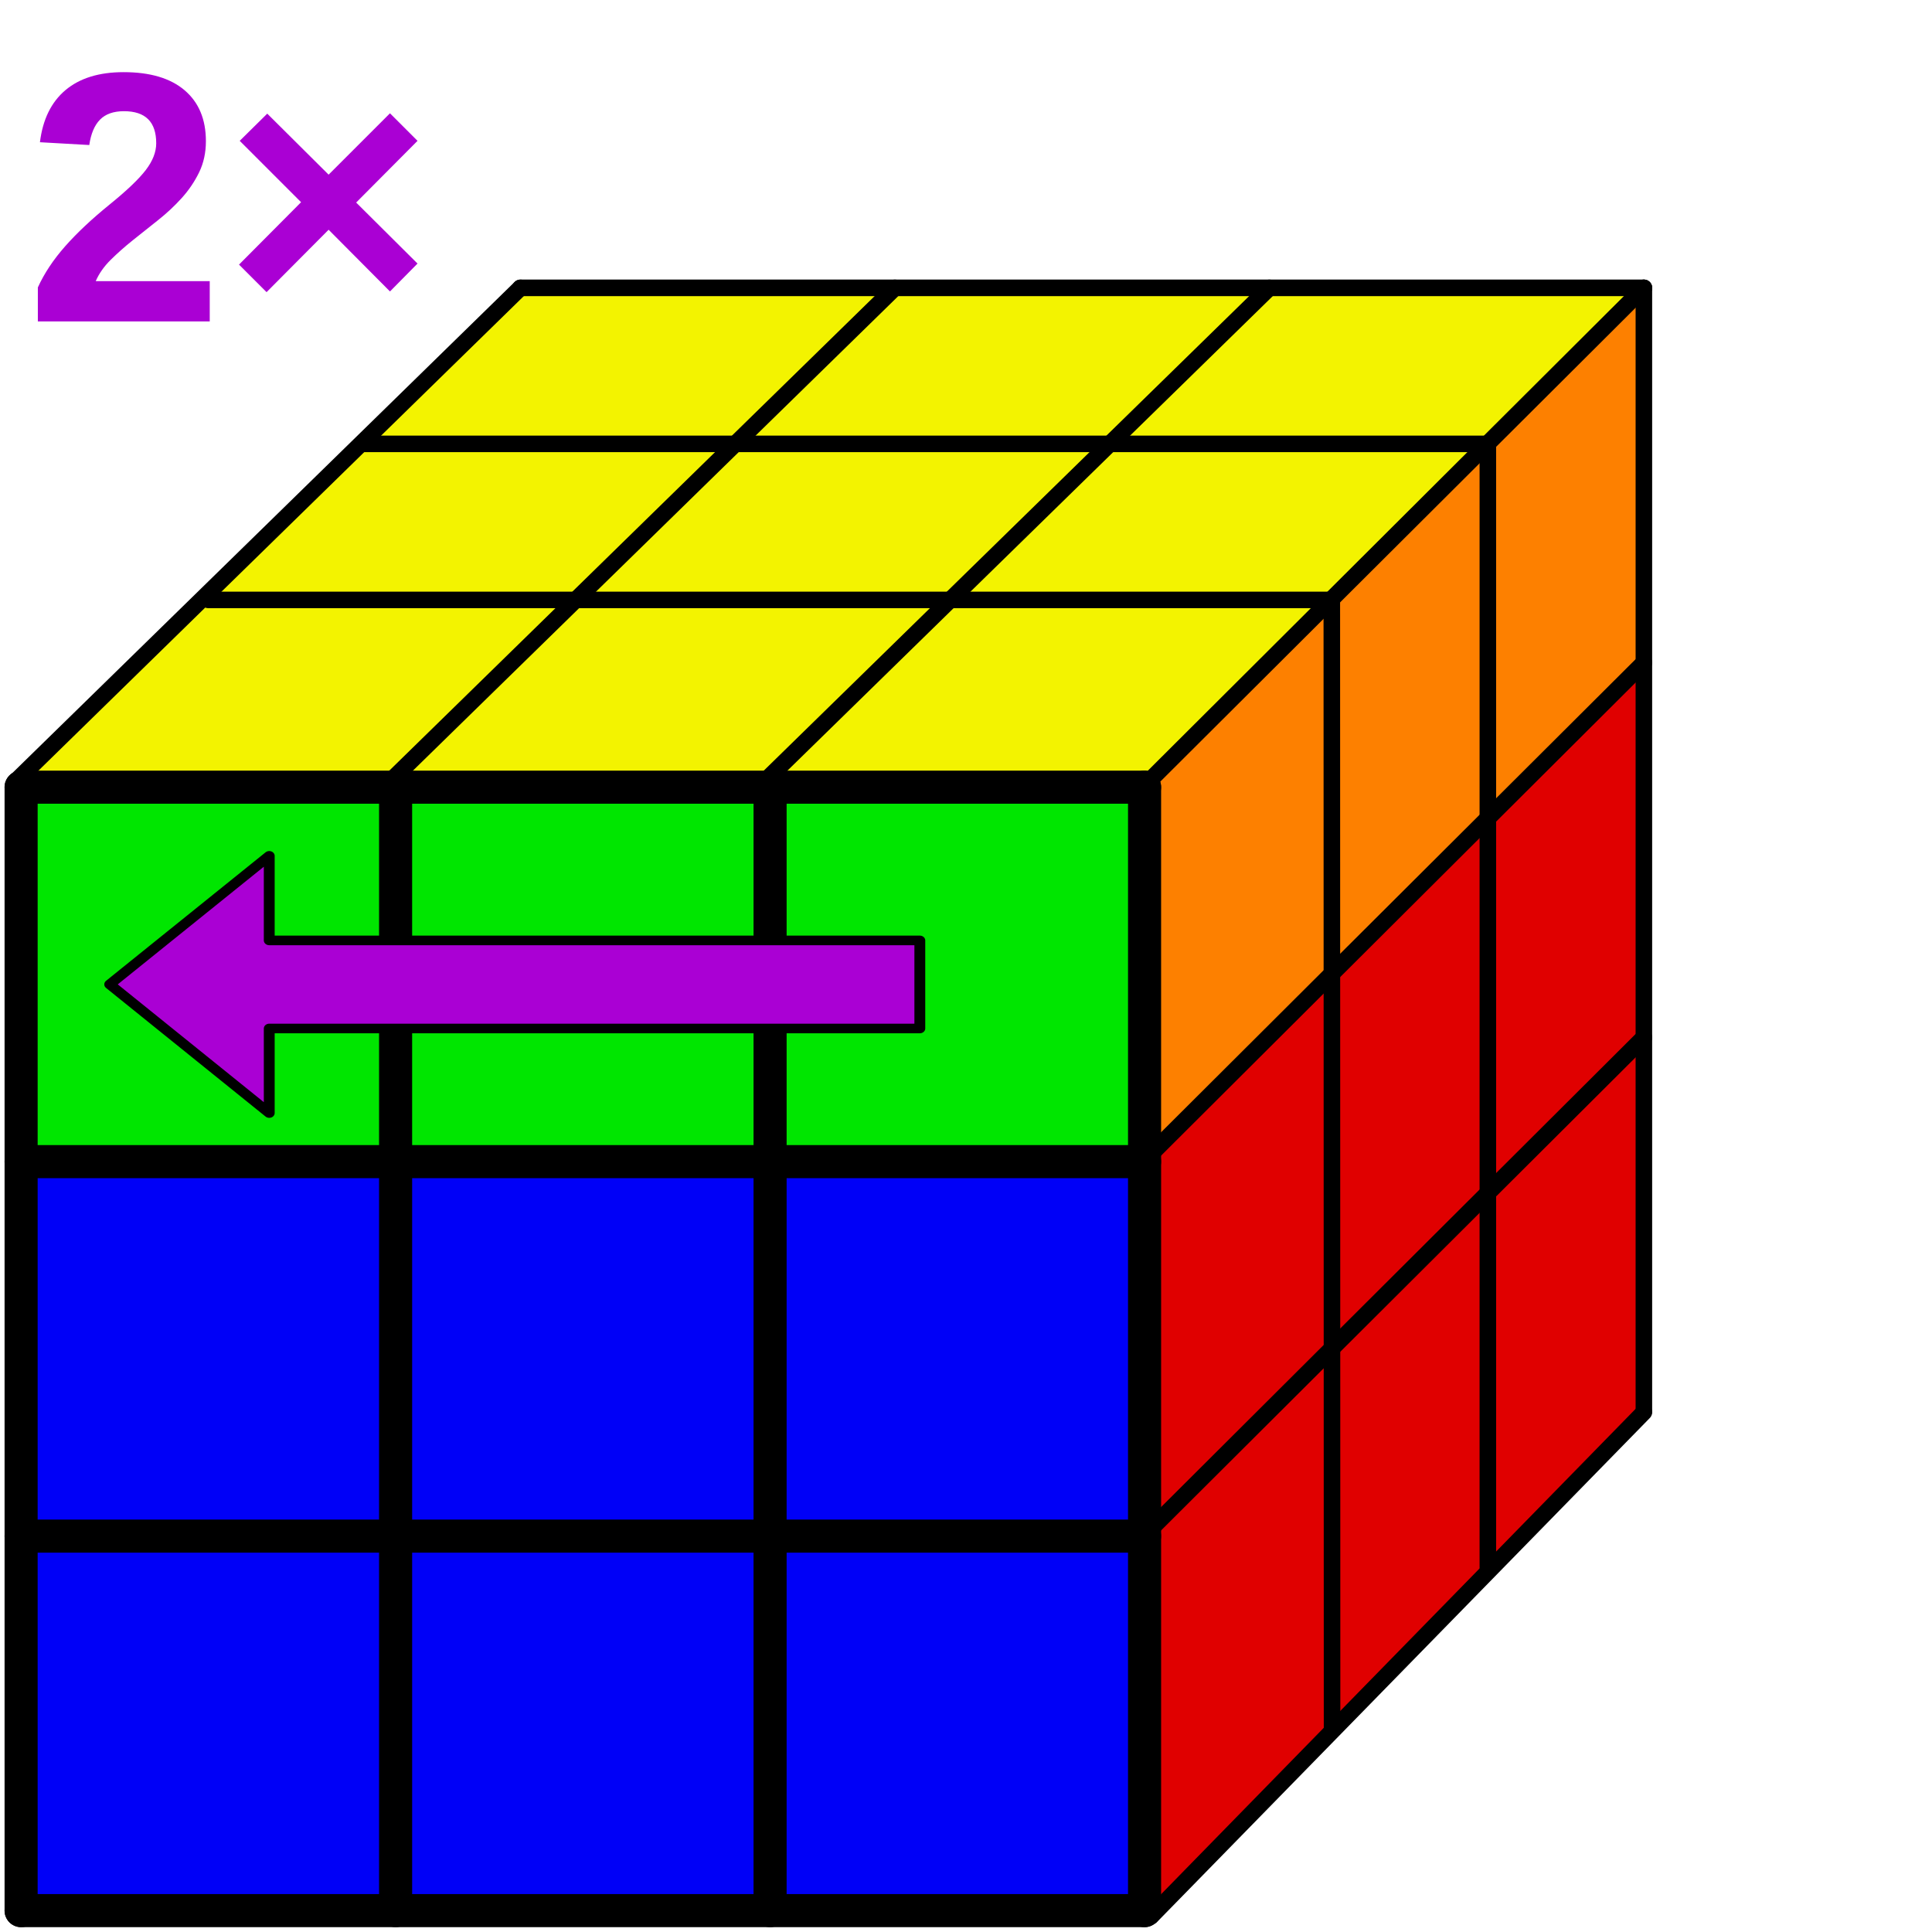
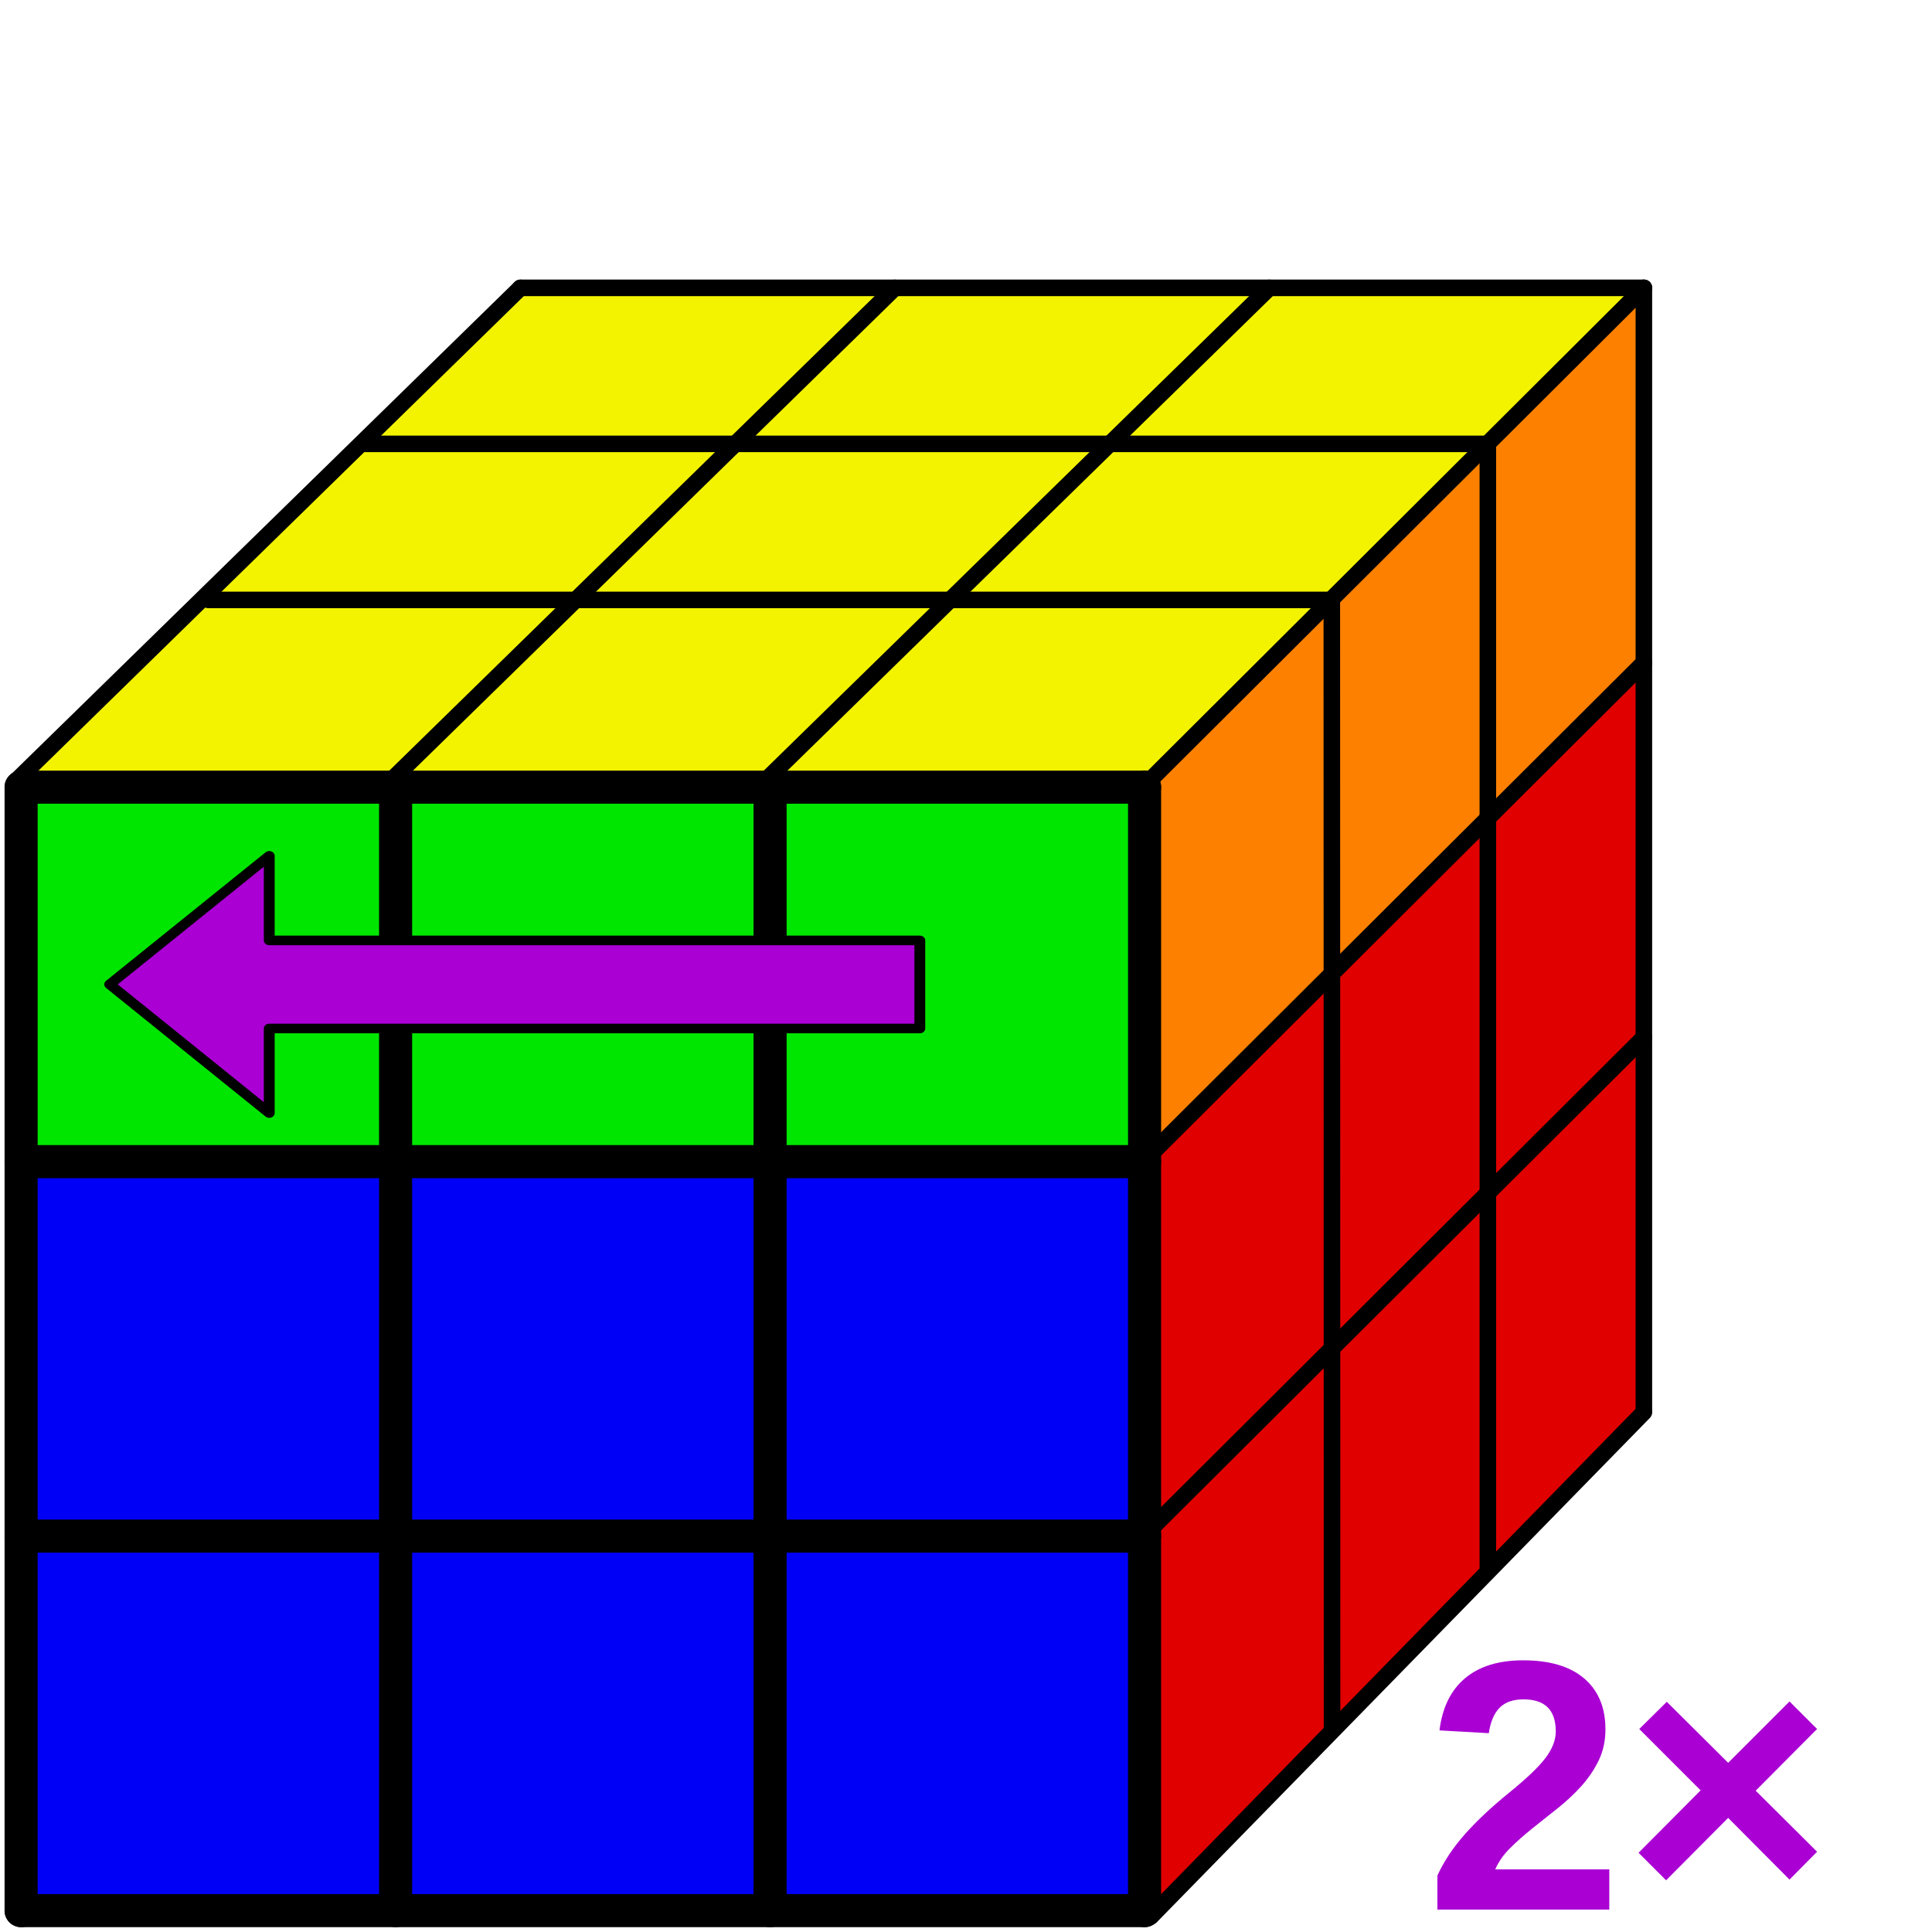
<svg xmlns="http://www.w3.org/2000/svg" width="42mm" height="42mm" fill-rule="evenodd" stroke-linejoin="round" stroke-width="28.222" preserveAspectRatio="xMidYMid" version="1.2" viewBox="0 0 6190.9 6190.9">
  <defs class="ClipPathGroup">
    <clipPath id="presentation_clip_path">
      <rect width="6e3" height="6e3" />
    </clipPath>
  </defs>
  <defs class="TextShapeIndex" />
  <defs class="EmbeddedBulletChars" />
  <g fill="#e00000" stroke-width="439.82">
    <path d="m5264.7 4530.5-485.95 471.9-2.247-1191.6 493.81-474.15z" />
    <path d="m4758.8 5048.1-474.71 474.15-10.112-1206.2 480.33-475.27z" />
    <path d="m4265.8 5552.9-561.23 551.68-5.618-1212.9 554.49-546.06z" />
    <path d="m4257.6 4327-560.1 557.3-8.989-1192.7 566.85-552.8z" />
    <path d="m4756.6 3827.8-476.96 477.52v-1193.8l473.59-461.79z" />
    <path d="m5271.1 3326.2-491.57 473.03-7.865-1189.3 498.31-473.03z" />
  </g>
  <g fill="#fd8000">
    <path d="m5272.1 2136.1-490.44 458.42-10.112-1171.4 481.45-470.78z" stroke-width="439.82" />
    <path d="m4762.9 2631.4-481.45 457.3-3.371-1178.1 478.08-470.78z" stroke-width="439.82" />
    <path d="m4267.1 3126.4-574.71 548.31-3.371-1180.4 565.72-550.55z" stroke-width="439.82" />
  </g>
  <g fill="#f3f300">
    <path d="m3697 2489.8-1220.3 7.945 576.8-572.03 1191.7 9.534z" stroke-width="439.82" />
    <g stroke-width="439.82">
      <path d="m2453.7 2500.4-1159.2-12.11 545.02-552.97 1194.9-6.356z" />
      <path d="m1262.7 2481.9-1177.4 1.589 552.97-559.32 1175.8 11.123z" />
      <path d="m3053.5 1922.6-1201.3-1.589 506.89-498.94 1174.3 14.301z" />
      <path d="m1852.2 1921-1196.5-15.89 491-481.46 1191.7 7.945z" />
      <path d="m4267.7 1922.4-1198.3-6.144 463.98-479.87 1234.3-13.983z" />
      <path d="m4767.7 1422.4-1210.5-0.318 494.17-503.71 1194.9 4.767z" />
      <path d="m3557.2 1422-1172.7-6.356 465.57-495.76 1201.3-1.589z" />
      <path d="m2359.1 1422-1191.4 0.318 500-500 1182.4-2.437z" />
    </g>
  </g>
  <g fill="#0000f7">
    <path d="m3649.3 6114.3-1172.7-7.945-3.178-1171.1 1180.2-1.924z" stroke-width="439.82" />
    <g stroke-width="439.82">
      <path d="m2449.6 6100-1164.7-4.767 1.589-1164.7 1166.3-1.589z" />
      <path d="m2452.8 4903.5-1167.9-3.178-1.589-1155.2 1164.7-11.123z" />
      <path d="m3643 4897.1-1156.8-1.589v-1160l1167.5-3.241z" />
    </g>
  </g>
  <g fill="#00e600" stroke-width="439.82">
    <path d="m3647.7 3697.5-1164.7 1.589v-1166.3l1170.6-1.381z" />
    <path d="m2462.4 3713.4-1183.8-1.589 1.589-1172.7 1187.5-16.737z" />
    <path d="m1260.3 3708.6-1178.1-13.483 5.681-1150.3 1179.8-22.472z" />
  </g>
  <path d="m1257.9 4897.1-1182.3-1.801 6.462-1158.2 1164.7 3.178z" fill="#0000f7" stroke-width="439.82" />
  <path d="m1248.4 6092.1h-1167.9l4.767-1153.6 1167.9-4.767z" fill="#0000f7" stroke-width="439.82" />
  <g transform="translate(0 -2023.7)">
    <g class="Master_Slide" />
  </g>
  <g class="SlideGroup" transform="translate(-32.348 222.36)">
    <g class="Slide" clip-path="url(#presentation_clip_path)">
      <g class="Page">
        <g class="Group">
          <g class="com.sun.star.drawing.LineShape">
            <g fill="none">
              <rect class="BoundingBox" x="47" y="2247" width="107" height="3707" />
              <path d="m100 5900v-3600" stroke="#000" stroke-linecap="round" stroke-linejoin="miter" stroke-width="106" />
            </g>
          </g>
          <g class="com.sun.star.drawing.LineShape">
            <g fill="none">
              <rect class="BoundingBox" x="47" y="5847" width="3707" height="107" />
              <path d="m100 5900h3600" stroke="#000" stroke-linecap="round" stroke-linejoin="miter" stroke-width="106" />
            </g>
          </g>
          <g class="com.sun.star.drawing.LineShape">
            <g fill="none">
              <rect class="BoundingBox" x="3647" y="2247" width="107" height="3707" />
              <path d="m3700 5900v-3600" stroke="#000" stroke-linecap="round" stroke-linejoin="miter" stroke-width="106" />
            </g>
          </g>
          <g class="com.sun.star.drawing.LineShape">
            <g fill="none">
              <rect class="BoundingBox" x="47" y="2247" width="3707" height="107" />
              <path d="m100 2300h3600" stroke="#000" stroke-linecap="round" stroke-linejoin="miter" stroke-width="106" />
            </g>
          </g>
          <g class="com.sun.star.drawing.LineShape">
            <g fill="none">
              <rect class="BoundingBox" x="1247" y="2247" width="107" height="3707" />
              <path d="m1300 5900v-3600" stroke="#000" stroke-linecap="round" stroke-linejoin="miter" stroke-width="106" />
            </g>
          </g>
          <g class="com.sun.star.drawing.LineShape">
            <g fill="none">
              <rect class="BoundingBox" x="2447" y="2247" width="107" height="3707" />
              <path d="m2500 5900v-3600" stroke="#000" stroke-linecap="round" stroke-linejoin="miter" stroke-width="106" />
            </g>
          </g>
          <g class="com.sun.star.drawing.LineShape">
            <g fill="none">
              <rect class="BoundingBox" x="47" y="3447" width="3707" height="107" />
              <path d="m100 3500h3600" stroke="#000" stroke-linecap="round" stroke-linejoin="miter" stroke-width="106" />
            </g>
          </g>
          <g class="com.sun.star.drawing.LineShape">
            <g fill="none">
              <rect class="BoundingBox" x="47" y="4647" width="3707" height="107" />
              <path d="m100 4700h3600" stroke="#000" stroke-linecap="round" stroke-linejoin="miter" stroke-width="106" />
            </g>
          </g>
          <g class="com.sun.star.drawing.LineShape">
            <g fill="none">
              <rect class="BoundingBox" x="673" y="1673" width="3655" height="55" />
              <path d="m700 1700h3600" stroke="#000" stroke-linecap="round" stroke-linejoin="miter" stroke-width="53" />
            </g>
          </g>
          <g class="com.sun.star.drawing.LineShape">
            <g fill="none">
              <rect class="BoundingBox" x="1173" y="1173" width="3655" height="55" />
              <path d="m1200 1200h3600" stroke="#000" stroke-linecap="round" stroke-linejoin="miter" stroke-width="53" />
            </g>
          </g>
          <g class="com.sun.star.drawing.LineShape">
            <g fill="none">
              <rect class="BoundingBox" x="1673" y="673" width="3655" height="55" />
              <path d="m1700 700h3600" stroke="#000" stroke-linecap="round" stroke-linejoin="miter" stroke-width="53" />
            </g>
          </g>
          <g class="com.sun.star.drawing.LineShape">
            <g fill="none">
              <rect class="BoundingBox" x="4273" y="1673" width="55" height="3655" />
              <path d="m4300.8 5320.7-0.794-3620.7" stroke="#000" stroke-linecap="round" stroke-linejoin="miter" stroke-width="53" />
            </g>
          </g>
          <g class="com.sun.star.drawing.LineShape">
            <g fill="none">
              <rect class="BoundingBox" x="4773" y="1173" width="55" height="3655" />
              <path d="m4800 4800v-3600" stroke="#000" stroke-linecap="round" stroke-linejoin="miter" stroke-width="53" />
            </g>
          </g>
          <g class="com.sun.star.drawing.LineShape">
            <g fill="none">
              <rect class="BoundingBox" x="5273" y="673" width="55" height="3655" />
              <path d="m5300 4300v-3600" stroke="#000" stroke-linecap="round" stroke-linejoin="miter" stroke-width="53" />
            </g>
          </g>
          <g class="com.sun.star.drawing.LineShape">
            <g fill="none">
              <rect class="BoundingBox" x="59" y="673" width="1669" height="1633" />
              <path d="m86 2278 1614-1578" stroke="#000" stroke-linecap="round" stroke-linejoin="miter" stroke-width="53" />
            </g>
          </g>
          <g class="com.sun.star.drawing.LineShape">
            <g fill="none">
              <rect class="BoundingBox" x="1259" y="673" width="1669" height="1633" />
              <path d="m1286 2278 1614-1578" stroke="#000" stroke-linecap="round" stroke-linejoin="miter" stroke-width="53" />
            </g>
          </g>
          <g class="com.sun.star.drawing.LineShape">
            <g fill="none">
              <rect class="BoundingBox" x="2459" y="673" width="1669" height="1633" />
              <path d="m2486 2278 1614-1578" stroke="#000" stroke-linecap="round" stroke-linejoin="miter" stroke-width="53" />
            </g>
          </g>
          <g class="com.sun.star.drawing.LineShape">
            <g fill="none">
              <rect class="BoundingBox" x="3659" y="673" width="1669" height="1664" />
              <path d="m3686 2309 1614-1609" stroke="#000" stroke-linecap="round" stroke-linejoin="miter" stroke-width="53" />
            </g>
          </g>
          <g class="com.sun.star.drawing.LineShape">
            <g fill="none">
              <rect class="BoundingBox" x="3659" y="1874" width="1669" height="1664" />
              <path d="m3686 3510 1614-1609" stroke="#000" stroke-linecap="round" stroke-linejoin="miter" stroke-width="53" />
            </g>
          </g>
          <g class="com.sun.star.drawing.LineShape">
            <g fill="none">
              <rect class="BoundingBox" x="3659" y="3075" width="1669" height="1664" />
              <path d="m3686 4711 1614-1609" stroke="#000" stroke-linecap="round" stroke-linejoin="miter" stroke-width="53" />
            </g>
          </g>
          <g class="com.sun.star.drawing.LineShape">
            <g fill="none">
              <rect class="BoundingBox" x="3694" y="4276" width="1634" height="1670" />
              <path d="m3721 5918 1579-1615" stroke="#000" stroke-linecap="round" stroke-linejoin="miter" stroke-width="53" />
            </g>
          </g>
        </g>
      </g>
    </g>
  </g>
  <g class="com.sun.star.drawing.CustomShape" transform="matrix(-.48971 0 0 .43351 5445 2309)">
    <rect class="BoundingBox" x="5064" y="964" width="5374" height="1974" fill="none" />
    <path d="m5100 1625h4257v-625l1044 950-1044 951v-625h-4257zm0-625zm5301 1901z" fill="#aa00d4" />
    <path d="m5100 1625h4257v-625l1044 950-1044 951v-625h-4257z" fill="none" stroke="#000" stroke-linejoin="round" stroke-width="71" />
  </g>
-   <g transform="translate(7946.3 -10416)" fill-rule="evenodd" stroke-linejoin="round" stroke-width="28.222">
+   <g transform="translate(12431 -5326.9)" fill-rule="evenodd" stroke-linejoin="round" stroke-width="28.222">
    <g transform="translate(0 -2023.7)">
      <g class="Master_Slide" />
    </g>
    <text x="-7864.667" y="11445.998" fill="#aa00d4" font-family="FontAwesome" font-size="1560px" letter-spacing="0px" stroke-width="1100.7" word-spacing="0px" style="line-height:1.25" xml:space="preserve">
      <tspan x="-7864.667" y="11445.998" fill="#aa00d4" font-family="'Liberation Sans'" font-size="1144px" font-weight="bold" stroke-width="1100.7">2×</tspan>
    </text>
  </g>
</svg>
